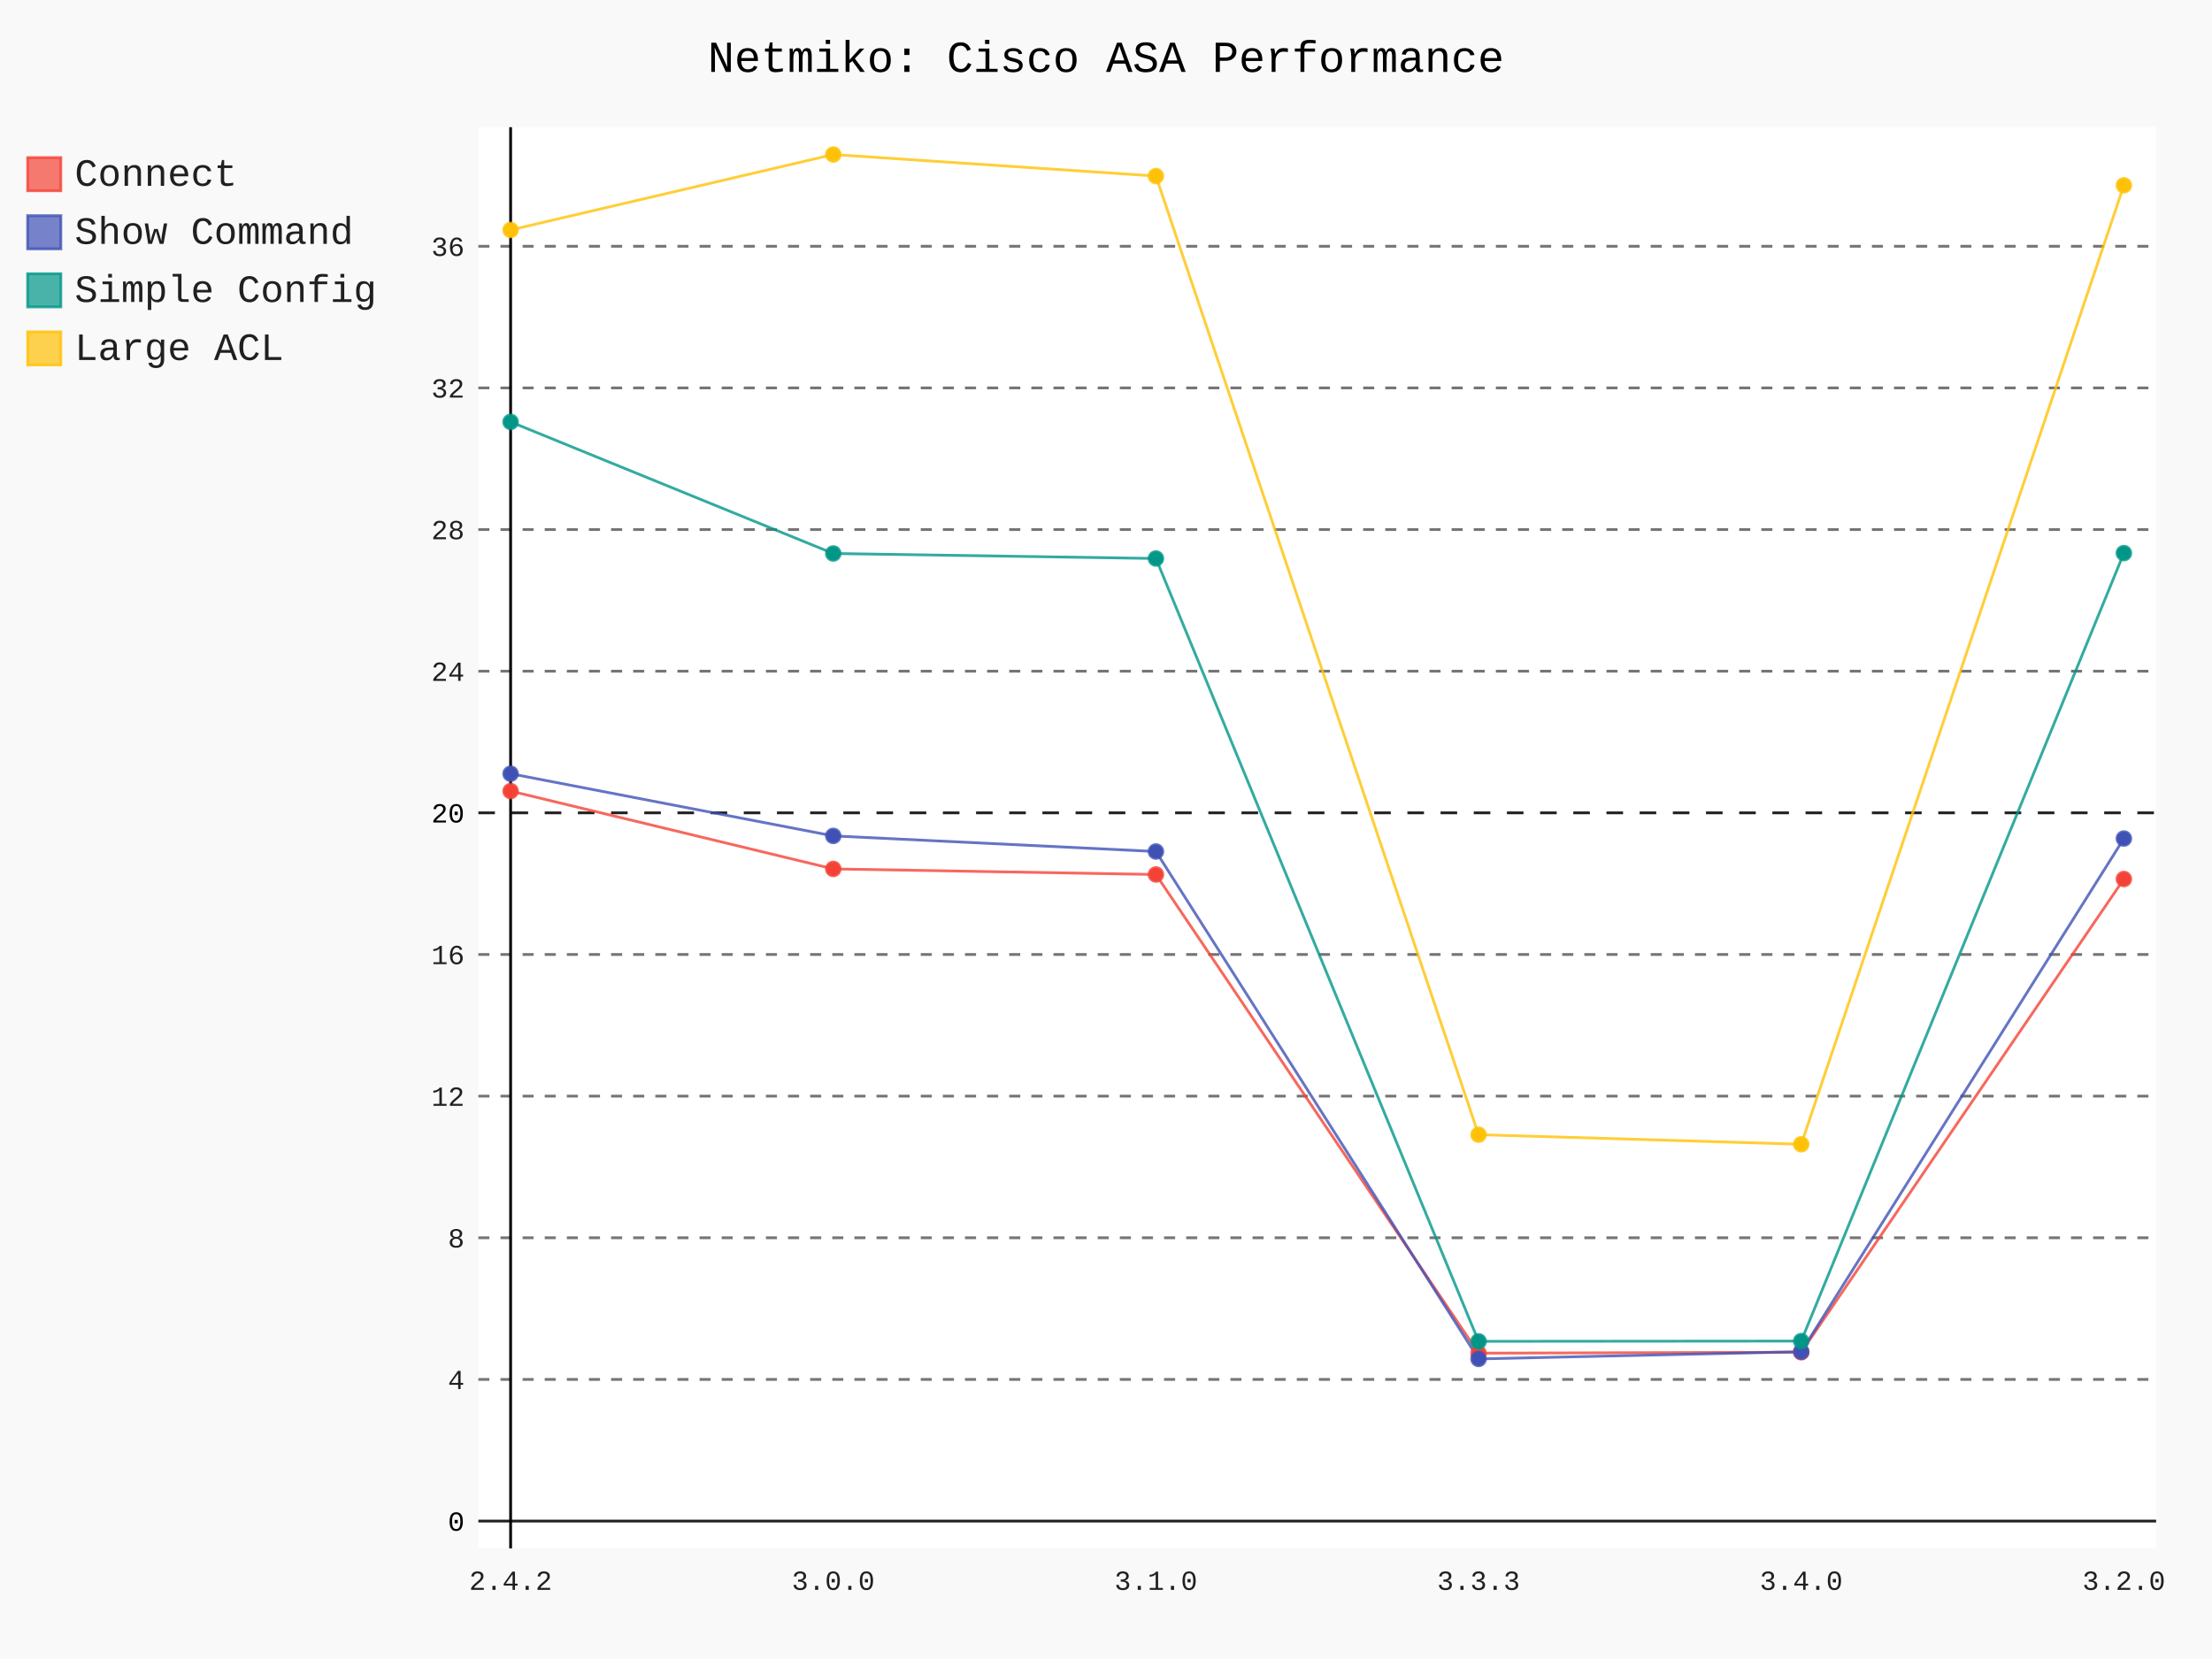
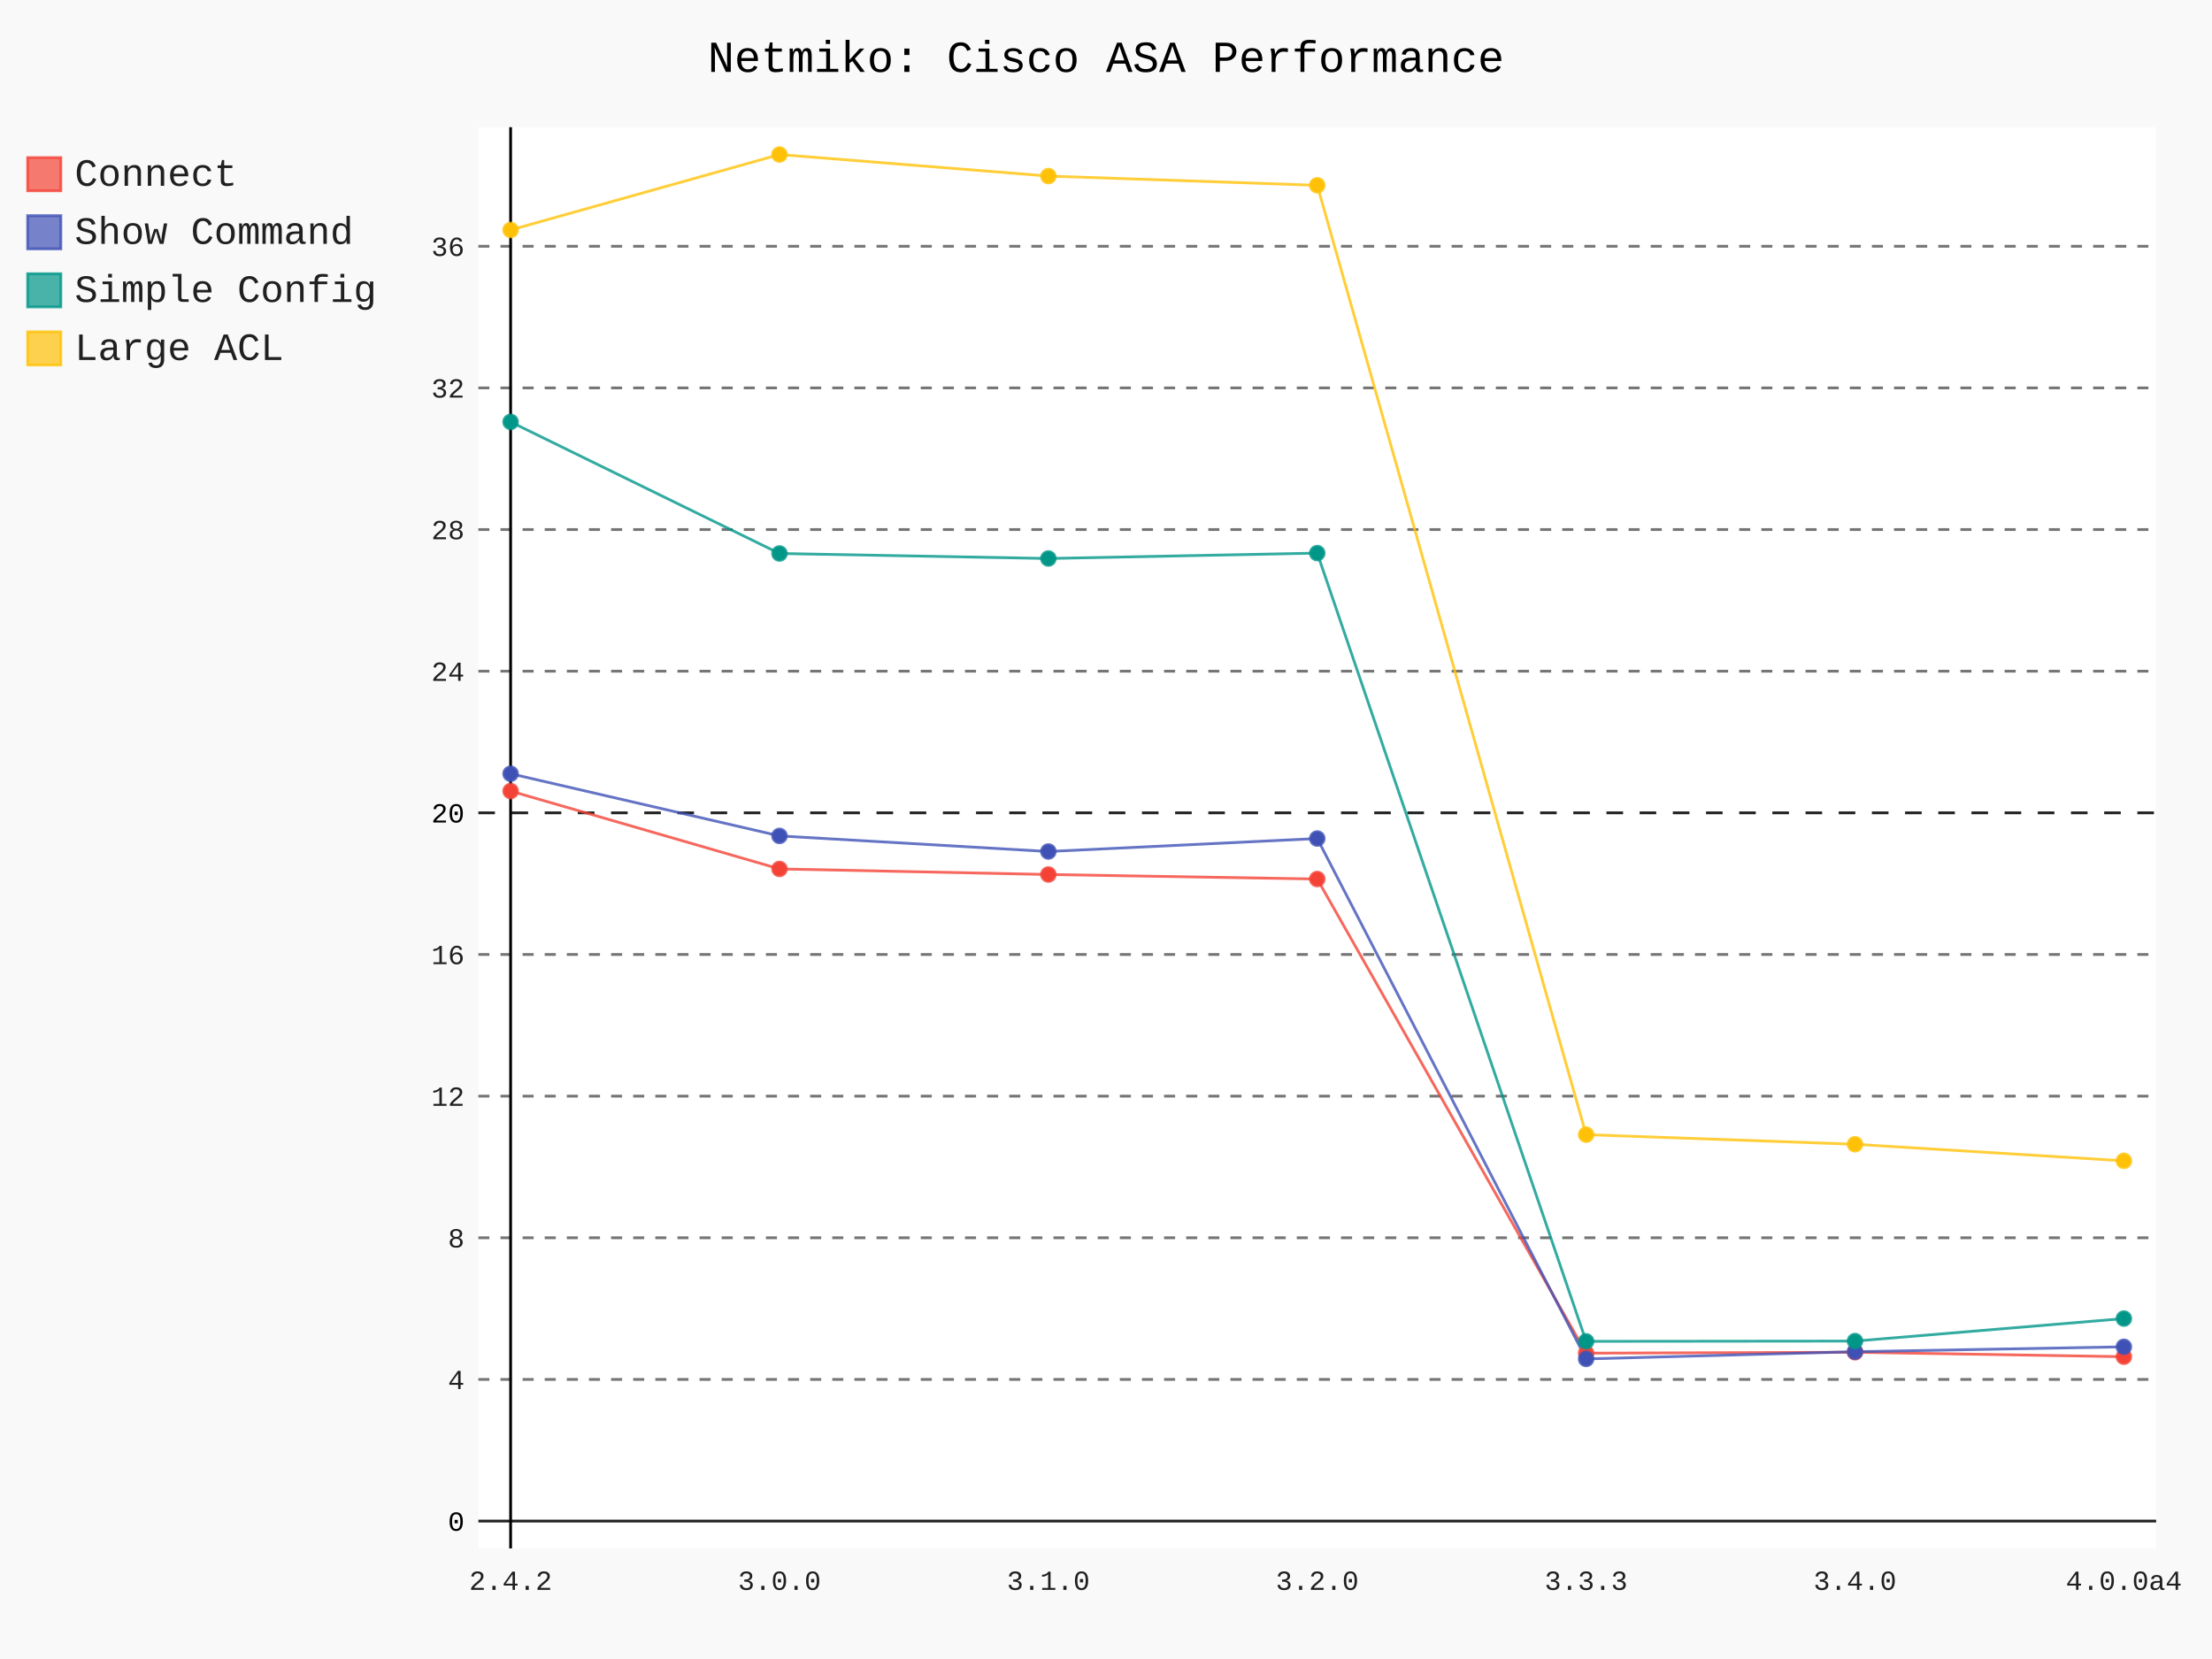
- <svg xmlns="http://www.w3.org/2000/svg" class="pygal-chart" id="chart-82c02ff4-14b1-4b01-a871-0835dcb915a3" viewBox="0 0 800 600">
+ <svg xmlns="http://www.w3.org/2000/svg" class="pygal-chart" id="chart-b8516dac-fe97-4b14-854f-acdc54aebae3" viewBox="0 0 800 600">
  <defs>
-     <style type="text/css">#chart-82c02ff4-14b1-4b01-a871-0835dcb915a3{-webkit-user-select:none;-webkit-font-smoothing:antialiased;font-family:Consolas,"Liberation Mono",Menlo,Courier,monospace}#chart-82c02ff4-14b1-4b01-a871-0835dcb915a3 .title{font-family:Consolas,"Liberation Mono",Menlo,Courier,monospace;font-size:16px}#chart-82c02ff4-14b1-4b01-a871-0835dcb915a3 .legends .legend text{font-family:Consolas,"Liberation Mono",Menlo,Courier,monospace;font-size:14px}#chart-82c02ff4-14b1-4b01-a871-0835dcb915a3 .axis text{font-family:Consolas,"Liberation Mono",Menlo,Courier,monospace;font-size:10px}#chart-82c02ff4-14b1-4b01-a871-0835dcb915a3 .axis text.major{font-family:Consolas,"Liberation Mono",Menlo,Courier,monospace;font-size:10px}#chart-82c02ff4-14b1-4b01-a871-0835dcb915a3 .text-overlay text.value{font-family:Consolas,"Liberation Mono",Menlo,Courier,monospace;font-size:16px}#chart-82c02ff4-14b1-4b01-a871-0835dcb915a3 .text-overlay text.label{font-family:Consolas,"Liberation Mono",Menlo,Courier,monospace;font-size:10px}#chart-82c02ff4-14b1-4b01-a871-0835dcb915a3 .tooltip{font-family:Consolas,"Liberation Mono",Menlo,Courier,monospace;font-size:14px}#chart-82c02ff4-14b1-4b01-a871-0835dcb915a3 text.no_data{font-family:Consolas,"Liberation Mono",Menlo,Courier,monospace;font-size:64px}
- #chart-82c02ff4-14b1-4b01-a871-0835dcb915a3{background-color:rgba(249,249,249,1)}#chart-82c02ff4-14b1-4b01-a871-0835dcb915a3 path,#chart-82c02ff4-14b1-4b01-a871-0835dcb915a3 line,#chart-82c02ff4-14b1-4b01-a871-0835dcb915a3 rect,#chart-82c02ff4-14b1-4b01-a871-0835dcb915a3 circle{-webkit-transition:150ms;-moz-transition:150ms;transition:150ms}#chart-82c02ff4-14b1-4b01-a871-0835dcb915a3 .graph &gt; .background{fill:rgba(249,249,249,1)}#chart-82c02ff4-14b1-4b01-a871-0835dcb915a3 .plot &gt; .background{fill:rgba(255,255,255,1)}#chart-82c02ff4-14b1-4b01-a871-0835dcb915a3 .graph{fill:rgba(0,0,0,.87)}#chart-82c02ff4-14b1-4b01-a871-0835dcb915a3 text.no_data{fill:rgba(0,0,0,1)}#chart-82c02ff4-14b1-4b01-a871-0835dcb915a3 .title{fill:rgba(0,0,0,1)}#chart-82c02ff4-14b1-4b01-a871-0835dcb915a3 .legends .legend text{fill:rgba(0,0,0,.87)}#chart-82c02ff4-14b1-4b01-a871-0835dcb915a3 .legends .legend:hover text{fill:rgba(0,0,0,1)}#chart-82c02ff4-14b1-4b01-a871-0835dcb915a3 .axis .line{stroke:rgba(0,0,0,1)}#chart-82c02ff4-14b1-4b01-a871-0835dcb915a3 .axis .guide.line{stroke:rgba(0,0,0,.54)}#chart-82c02ff4-14b1-4b01-a871-0835dcb915a3 .axis .major.line{stroke:rgba(0,0,0,.87)}#chart-82c02ff4-14b1-4b01-a871-0835dcb915a3 .axis text.major{fill:rgba(0,0,0,1)}#chart-82c02ff4-14b1-4b01-a871-0835dcb915a3 .axis.y .guides:hover .guide.line,#chart-82c02ff4-14b1-4b01-a871-0835dcb915a3 .line-graph .axis.x .guides:hover .guide.line,#chart-82c02ff4-14b1-4b01-a871-0835dcb915a3 .stackedline-graph .axis.x .guides:hover .guide.line,#chart-82c02ff4-14b1-4b01-a871-0835dcb915a3 .xy-graph .axis.x .guides:hover .guide.line{stroke:rgba(0,0,0,1)}#chart-82c02ff4-14b1-4b01-a871-0835dcb915a3 .axis .guides:hover text{fill:rgba(0,0,0,1)}#chart-82c02ff4-14b1-4b01-a871-0835dcb915a3 .reactive{fill-opacity:.7;stroke-opacity:.8}#chart-82c02ff4-14b1-4b01-a871-0835dcb915a3 .ci{stroke:rgba(0,0,0,.87)}#chart-82c02ff4-14b1-4b01-a871-0835dcb915a3 .reactive.active,#chart-82c02ff4-14b1-4b01-a871-0835dcb915a3 .active .reactive{fill-opacity:.8;stroke-opacity:.9;stroke-width:4}#chart-82c02ff4-14b1-4b01-a871-0835dcb915a3 .ci .reactive.active{stroke-width:1.5}#chart-82c02ff4-14b1-4b01-a871-0835dcb915a3 .series text{fill:rgba(0,0,0,1)}#chart-82c02ff4-14b1-4b01-a871-0835dcb915a3 .tooltip rect{fill:rgba(255,255,255,1);stroke:rgba(0,0,0,1);-webkit-transition:opacity 150ms;-moz-transition:opacity 150ms;transition:opacity 150ms}#chart-82c02ff4-14b1-4b01-a871-0835dcb915a3 .tooltip .label{fill:rgba(0,0,0,.87)}#chart-82c02ff4-14b1-4b01-a871-0835dcb915a3 .tooltip .label{fill:rgba(0,0,0,.87)}#chart-82c02ff4-14b1-4b01-a871-0835dcb915a3 .tooltip .legend{font-size:.8em;fill:rgba(0,0,0,.54)}#chart-82c02ff4-14b1-4b01-a871-0835dcb915a3 .tooltip .x_label{font-size:.6em;fill:rgba(0,0,0,1)}#chart-82c02ff4-14b1-4b01-a871-0835dcb915a3 .tooltip .xlink{font-size:.5em;text-decoration:underline}#chart-82c02ff4-14b1-4b01-a871-0835dcb915a3 .tooltip .value{font-size:1.5em}#chart-82c02ff4-14b1-4b01-a871-0835dcb915a3 .bound{font-size:.5em}#chart-82c02ff4-14b1-4b01-a871-0835dcb915a3 .max-value{font-size:.75em;fill:rgba(0,0,0,.54)}#chart-82c02ff4-14b1-4b01-a871-0835dcb915a3 .map-element{fill:rgba(255,255,255,1);stroke:rgba(0,0,0,.54) !important}#chart-82c02ff4-14b1-4b01-a871-0835dcb915a3 .map-element .reactive{fill-opacity:inherit;stroke-opacity:inherit}#chart-82c02ff4-14b1-4b01-a871-0835dcb915a3 .color-0,#chart-82c02ff4-14b1-4b01-a871-0835dcb915a3 .color-0 a:visited{stroke:#F44336;fill:#F44336}#chart-82c02ff4-14b1-4b01-a871-0835dcb915a3 .color-1,#chart-82c02ff4-14b1-4b01-a871-0835dcb915a3 .color-1 a:visited{stroke:#3F51B5;fill:#3F51B5}#chart-82c02ff4-14b1-4b01-a871-0835dcb915a3 .color-2,#chart-82c02ff4-14b1-4b01-a871-0835dcb915a3 .color-2 a:visited{stroke:#009688;fill:#009688}#chart-82c02ff4-14b1-4b01-a871-0835dcb915a3 .color-3,#chart-82c02ff4-14b1-4b01-a871-0835dcb915a3 .color-3 a:visited{stroke:#FFC107;fill:#FFC107}#chart-82c02ff4-14b1-4b01-a871-0835dcb915a3 .text-overlay .color-0 text{fill:black}#chart-82c02ff4-14b1-4b01-a871-0835dcb915a3 .text-overlay .color-1 text{fill:black}#chart-82c02ff4-14b1-4b01-a871-0835dcb915a3 .text-overlay .color-2 text{fill:black}#chart-82c02ff4-14b1-4b01-a871-0835dcb915a3 .text-overlay .color-3 text{fill:black}
- #chart-82c02ff4-14b1-4b01-a871-0835dcb915a3 text.no_data{text-anchor:middle}#chart-82c02ff4-14b1-4b01-a871-0835dcb915a3 .guide.line{fill:none}#chart-82c02ff4-14b1-4b01-a871-0835dcb915a3 .centered{text-anchor:middle}#chart-82c02ff4-14b1-4b01-a871-0835dcb915a3 .title{text-anchor:middle}#chart-82c02ff4-14b1-4b01-a871-0835dcb915a3 .legends .legend text{fill-opacity:1}#chart-82c02ff4-14b1-4b01-a871-0835dcb915a3 .axis.x text{text-anchor:middle}#chart-82c02ff4-14b1-4b01-a871-0835dcb915a3 .axis.x:not(.web) text[transform]{text-anchor:start}#chart-82c02ff4-14b1-4b01-a871-0835dcb915a3 .axis.x:not(.web) text[transform].backwards{text-anchor:end}#chart-82c02ff4-14b1-4b01-a871-0835dcb915a3 .axis.y text{text-anchor:end}#chart-82c02ff4-14b1-4b01-a871-0835dcb915a3 .axis.y text[transform].backwards{text-anchor:start}#chart-82c02ff4-14b1-4b01-a871-0835dcb915a3 .axis.y2 text{text-anchor:start}#chart-82c02ff4-14b1-4b01-a871-0835dcb915a3 .axis.y2 text[transform].backwards{text-anchor:end}#chart-82c02ff4-14b1-4b01-a871-0835dcb915a3 .axis .guide.line{stroke-dasharray:4,4}#chart-82c02ff4-14b1-4b01-a871-0835dcb915a3 .axis .major.guide.line{stroke-dasharray:6,6}#chart-82c02ff4-14b1-4b01-a871-0835dcb915a3 .horizontal .axis.y .guide.line,#chart-82c02ff4-14b1-4b01-a871-0835dcb915a3 .horizontal .axis.y2 .guide.line,#chart-82c02ff4-14b1-4b01-a871-0835dcb915a3 .vertical .axis.x .guide.line{opacity:0}#chart-82c02ff4-14b1-4b01-a871-0835dcb915a3 .horizontal .axis.always_show .guide.line,#chart-82c02ff4-14b1-4b01-a871-0835dcb915a3 .vertical .axis.always_show .guide.line{opacity:1 !important}#chart-82c02ff4-14b1-4b01-a871-0835dcb915a3 .axis.y .guides:hover .guide.line,#chart-82c02ff4-14b1-4b01-a871-0835dcb915a3 .axis.y2 .guides:hover .guide.line,#chart-82c02ff4-14b1-4b01-a871-0835dcb915a3 .axis.x .guides:hover .guide.line{opacity:1}#chart-82c02ff4-14b1-4b01-a871-0835dcb915a3 .axis .guides:hover text{opacity:1}#chart-82c02ff4-14b1-4b01-a871-0835dcb915a3 .nofill{fill:none}#chart-82c02ff4-14b1-4b01-a871-0835dcb915a3 .subtle-fill{fill-opacity:.2}#chart-82c02ff4-14b1-4b01-a871-0835dcb915a3 .dot{stroke-width:1px;fill-opacity:1}#chart-82c02ff4-14b1-4b01-a871-0835dcb915a3 .dot.active{stroke-width:5px}#chart-82c02ff4-14b1-4b01-a871-0835dcb915a3 .dot.negative{fill:transparent}#chart-82c02ff4-14b1-4b01-a871-0835dcb915a3 text,#chart-82c02ff4-14b1-4b01-a871-0835dcb915a3 tspan{stroke:none !important}#chart-82c02ff4-14b1-4b01-a871-0835dcb915a3 .series text.active{opacity:1}#chart-82c02ff4-14b1-4b01-a871-0835dcb915a3 .tooltip rect{fill-opacity:.95;stroke-width:.5}#chart-82c02ff4-14b1-4b01-a871-0835dcb915a3 .tooltip text{fill-opacity:1}#chart-82c02ff4-14b1-4b01-a871-0835dcb915a3 .showable{visibility:hidden}#chart-82c02ff4-14b1-4b01-a871-0835dcb915a3 .showable.shown{visibility:visible}#chart-82c02ff4-14b1-4b01-a871-0835dcb915a3 .gauge-background{fill:rgba(229,229,229,1);stroke:none}#chart-82c02ff4-14b1-4b01-a871-0835dcb915a3 .bg-lines{stroke:rgba(249,249,249,1);stroke-width:2px}</style>
+     <style type="text/css">#chart-b8516dac-fe97-4b14-854f-acdc54aebae3{-webkit-user-select:none;-webkit-font-smoothing:antialiased;font-family:Consolas,"Liberation Mono",Menlo,Courier,monospace}#chart-b8516dac-fe97-4b14-854f-acdc54aebae3 .title{font-family:Consolas,"Liberation Mono",Menlo,Courier,monospace;font-size:16px}#chart-b8516dac-fe97-4b14-854f-acdc54aebae3 .legends .legend text{font-family:Consolas,"Liberation Mono",Menlo,Courier,monospace;font-size:14px}#chart-b8516dac-fe97-4b14-854f-acdc54aebae3 .axis text{font-family:Consolas,"Liberation Mono",Menlo,Courier,monospace;font-size:10px}#chart-b8516dac-fe97-4b14-854f-acdc54aebae3 .axis text.major{font-family:Consolas,"Liberation Mono",Menlo,Courier,monospace;font-size:10px}#chart-b8516dac-fe97-4b14-854f-acdc54aebae3 .text-overlay text.value{font-family:Consolas,"Liberation Mono",Menlo,Courier,monospace;font-size:16px}#chart-b8516dac-fe97-4b14-854f-acdc54aebae3 .text-overlay text.label{font-family:Consolas,"Liberation Mono",Menlo,Courier,monospace;font-size:10px}#chart-b8516dac-fe97-4b14-854f-acdc54aebae3 .tooltip{font-family:Consolas,"Liberation Mono",Menlo,Courier,monospace;font-size:14px}#chart-b8516dac-fe97-4b14-854f-acdc54aebae3 text.no_data{font-family:Consolas,"Liberation Mono",Menlo,Courier,monospace;font-size:64px}
+ #chart-b8516dac-fe97-4b14-854f-acdc54aebae3{background-color:rgba(249,249,249,1)}#chart-b8516dac-fe97-4b14-854f-acdc54aebae3 path,#chart-b8516dac-fe97-4b14-854f-acdc54aebae3 line,#chart-b8516dac-fe97-4b14-854f-acdc54aebae3 rect,#chart-b8516dac-fe97-4b14-854f-acdc54aebae3 circle{-webkit-transition:150ms;-moz-transition:150ms;transition:150ms}#chart-b8516dac-fe97-4b14-854f-acdc54aebae3 .graph &gt; .background{fill:rgba(249,249,249,1)}#chart-b8516dac-fe97-4b14-854f-acdc54aebae3 .plot &gt; .background{fill:rgba(255,255,255,1)}#chart-b8516dac-fe97-4b14-854f-acdc54aebae3 .graph{fill:rgba(0,0,0,.87)}#chart-b8516dac-fe97-4b14-854f-acdc54aebae3 text.no_data{fill:rgba(0,0,0,1)}#chart-b8516dac-fe97-4b14-854f-acdc54aebae3 .title{fill:rgba(0,0,0,1)}#chart-b8516dac-fe97-4b14-854f-acdc54aebae3 .legends .legend text{fill:rgba(0,0,0,.87)}#chart-b8516dac-fe97-4b14-854f-acdc54aebae3 .legends .legend:hover text{fill:rgba(0,0,0,1)}#chart-b8516dac-fe97-4b14-854f-acdc54aebae3 .axis .line{stroke:rgba(0,0,0,1)}#chart-b8516dac-fe97-4b14-854f-acdc54aebae3 .axis .guide.line{stroke:rgba(0,0,0,.54)}#chart-b8516dac-fe97-4b14-854f-acdc54aebae3 .axis .major.line{stroke:rgba(0,0,0,.87)}#chart-b8516dac-fe97-4b14-854f-acdc54aebae3 .axis text.major{fill:rgba(0,0,0,1)}#chart-b8516dac-fe97-4b14-854f-acdc54aebae3 .axis.y .guides:hover .guide.line,#chart-b8516dac-fe97-4b14-854f-acdc54aebae3 .line-graph .axis.x .guides:hover .guide.line,#chart-b8516dac-fe97-4b14-854f-acdc54aebae3 .stackedline-graph .axis.x .guides:hover .guide.line,#chart-b8516dac-fe97-4b14-854f-acdc54aebae3 .xy-graph .axis.x .guides:hover .guide.line{stroke:rgba(0,0,0,1)}#chart-b8516dac-fe97-4b14-854f-acdc54aebae3 .axis .guides:hover text{fill:rgba(0,0,0,1)}#chart-b8516dac-fe97-4b14-854f-acdc54aebae3 .reactive{fill-opacity:.7;stroke-opacity:.8}#chart-b8516dac-fe97-4b14-854f-acdc54aebae3 .ci{stroke:rgba(0,0,0,.87)}#chart-b8516dac-fe97-4b14-854f-acdc54aebae3 .reactive.active,#chart-b8516dac-fe97-4b14-854f-acdc54aebae3 .active .reactive{fill-opacity:.8;stroke-opacity:.9;stroke-width:4}#chart-b8516dac-fe97-4b14-854f-acdc54aebae3 .ci .reactive.active{stroke-width:1.5}#chart-b8516dac-fe97-4b14-854f-acdc54aebae3 .series text{fill:rgba(0,0,0,1)}#chart-b8516dac-fe97-4b14-854f-acdc54aebae3 .tooltip rect{fill:rgba(255,255,255,1);stroke:rgba(0,0,0,1);-webkit-transition:opacity 150ms;-moz-transition:opacity 150ms;transition:opacity 150ms}#chart-b8516dac-fe97-4b14-854f-acdc54aebae3 .tooltip .label{fill:rgba(0,0,0,.87)}#chart-b8516dac-fe97-4b14-854f-acdc54aebae3 .tooltip .label{fill:rgba(0,0,0,.87)}#chart-b8516dac-fe97-4b14-854f-acdc54aebae3 .tooltip .legend{font-size:.8em;fill:rgba(0,0,0,.54)}#chart-b8516dac-fe97-4b14-854f-acdc54aebae3 .tooltip .x_label{font-size:.6em;fill:rgba(0,0,0,1)}#chart-b8516dac-fe97-4b14-854f-acdc54aebae3 .tooltip .xlink{font-size:.5em;text-decoration:underline}#chart-b8516dac-fe97-4b14-854f-acdc54aebae3 .tooltip .value{font-size:1.5em}#chart-b8516dac-fe97-4b14-854f-acdc54aebae3 .bound{font-size:.5em}#chart-b8516dac-fe97-4b14-854f-acdc54aebae3 .max-value{font-size:.75em;fill:rgba(0,0,0,.54)}#chart-b8516dac-fe97-4b14-854f-acdc54aebae3 .map-element{fill:rgba(255,255,255,1);stroke:rgba(0,0,0,.54) !important}#chart-b8516dac-fe97-4b14-854f-acdc54aebae3 .map-element .reactive{fill-opacity:inherit;stroke-opacity:inherit}#chart-b8516dac-fe97-4b14-854f-acdc54aebae3 .color-0,#chart-b8516dac-fe97-4b14-854f-acdc54aebae3 .color-0 a:visited{stroke:#F44336;fill:#F44336}#chart-b8516dac-fe97-4b14-854f-acdc54aebae3 .color-1,#chart-b8516dac-fe97-4b14-854f-acdc54aebae3 .color-1 a:visited{stroke:#3F51B5;fill:#3F51B5}#chart-b8516dac-fe97-4b14-854f-acdc54aebae3 .color-2,#chart-b8516dac-fe97-4b14-854f-acdc54aebae3 .color-2 a:visited{stroke:#009688;fill:#009688}#chart-b8516dac-fe97-4b14-854f-acdc54aebae3 .color-3,#chart-b8516dac-fe97-4b14-854f-acdc54aebae3 .color-3 a:visited{stroke:#FFC107;fill:#FFC107}#chart-b8516dac-fe97-4b14-854f-acdc54aebae3 .text-overlay .color-0 text{fill:black}#chart-b8516dac-fe97-4b14-854f-acdc54aebae3 .text-overlay .color-1 text{fill:black}#chart-b8516dac-fe97-4b14-854f-acdc54aebae3 .text-overlay .color-2 text{fill:black}#chart-b8516dac-fe97-4b14-854f-acdc54aebae3 .text-overlay .color-3 text{fill:black}
+ #chart-b8516dac-fe97-4b14-854f-acdc54aebae3 text.no_data{text-anchor:middle}#chart-b8516dac-fe97-4b14-854f-acdc54aebae3 .guide.line{fill:none}#chart-b8516dac-fe97-4b14-854f-acdc54aebae3 .centered{text-anchor:middle}#chart-b8516dac-fe97-4b14-854f-acdc54aebae3 .title{text-anchor:middle}#chart-b8516dac-fe97-4b14-854f-acdc54aebae3 .legends .legend text{fill-opacity:1}#chart-b8516dac-fe97-4b14-854f-acdc54aebae3 .axis.x text{text-anchor:middle}#chart-b8516dac-fe97-4b14-854f-acdc54aebae3 .axis.x:not(.web) text[transform]{text-anchor:start}#chart-b8516dac-fe97-4b14-854f-acdc54aebae3 .axis.x:not(.web) text[transform].backwards{text-anchor:end}#chart-b8516dac-fe97-4b14-854f-acdc54aebae3 .axis.y text{text-anchor:end}#chart-b8516dac-fe97-4b14-854f-acdc54aebae3 .axis.y text[transform].backwards{text-anchor:start}#chart-b8516dac-fe97-4b14-854f-acdc54aebae3 .axis.y2 text{text-anchor:start}#chart-b8516dac-fe97-4b14-854f-acdc54aebae3 .axis.y2 text[transform].backwards{text-anchor:end}#chart-b8516dac-fe97-4b14-854f-acdc54aebae3 .axis .guide.line{stroke-dasharray:4,4}#chart-b8516dac-fe97-4b14-854f-acdc54aebae3 .axis .major.guide.line{stroke-dasharray:6,6}#chart-b8516dac-fe97-4b14-854f-acdc54aebae3 .horizontal .axis.y .guide.line,#chart-b8516dac-fe97-4b14-854f-acdc54aebae3 .horizontal .axis.y2 .guide.line,#chart-b8516dac-fe97-4b14-854f-acdc54aebae3 .vertical .axis.x .guide.line{opacity:0}#chart-b8516dac-fe97-4b14-854f-acdc54aebae3 .horizontal .axis.always_show .guide.line,#chart-b8516dac-fe97-4b14-854f-acdc54aebae3 .vertical .axis.always_show .guide.line{opacity:1 !important}#chart-b8516dac-fe97-4b14-854f-acdc54aebae3 .axis.y .guides:hover .guide.line,#chart-b8516dac-fe97-4b14-854f-acdc54aebae3 .axis.y2 .guides:hover .guide.line,#chart-b8516dac-fe97-4b14-854f-acdc54aebae3 .axis.x .guides:hover .guide.line{opacity:1}#chart-b8516dac-fe97-4b14-854f-acdc54aebae3 .axis .guides:hover text{opacity:1}#chart-b8516dac-fe97-4b14-854f-acdc54aebae3 .nofill{fill:none}#chart-b8516dac-fe97-4b14-854f-acdc54aebae3 .subtle-fill{fill-opacity:.2}#chart-b8516dac-fe97-4b14-854f-acdc54aebae3 .dot{stroke-width:1px;fill-opacity:1}#chart-b8516dac-fe97-4b14-854f-acdc54aebae3 .dot.active{stroke-width:5px}#chart-b8516dac-fe97-4b14-854f-acdc54aebae3 .dot.negative{fill:transparent}#chart-b8516dac-fe97-4b14-854f-acdc54aebae3 text,#chart-b8516dac-fe97-4b14-854f-acdc54aebae3 tspan{stroke:none !important}#chart-b8516dac-fe97-4b14-854f-acdc54aebae3 .series text.active{opacity:1}#chart-b8516dac-fe97-4b14-854f-acdc54aebae3 .tooltip rect{fill-opacity:.95;stroke-width:.5}#chart-b8516dac-fe97-4b14-854f-acdc54aebae3 .tooltip text{fill-opacity:1}#chart-b8516dac-fe97-4b14-854f-acdc54aebae3 .showable{visibility:hidden}#chart-b8516dac-fe97-4b14-854f-acdc54aebae3 .showable.shown{visibility:visible}#chart-b8516dac-fe97-4b14-854f-acdc54aebae3 .gauge-background{fill:rgba(229,229,229,1);stroke:none}#chart-b8516dac-fe97-4b14-854f-acdc54aebae3 .bg-lines{stroke:rgba(249,249,249,1);stroke-width:2px}</style>
  </defs>
  <g class="graph line-graph vertical">
    <rect class="background" height="600" width="800" x="0" y="0" />
    <g class="plot" transform="translate(173, 46)">
      <rect class="background" height="514" width="606.8" x="0" y="0" />
      <g class="axis y always_show">
        <g class="guides">
          <path class="axis major line" d="M0 504.115 h606.8" />
          <text class="major" x="-5" y="507.615">0</text>
        </g>
        <g class="guides">
          <path class="guide line" d="M0 452.887 h606.8" />
          <text class="" x="-5" y="456.387">4</text>
        </g>
        <g class="guides">
          <path class="guide line" d="M0 401.659 h606.8" />
          <text class="" x="-5" y="405.159">8</text>
        </g>
        <g class="guides">
          <path class="guide line" d="M0 350.431 h606.8" />
          <text class="" x="-5" y="353.931">12</text>
        </g>
        <g class="guides">
          <path class="guide line" d="M0 299.204 h606.8" />
          <text class="" x="-5" y="302.704">16</text>
        </g>
        <g class="guides">
          <path class="major guide line" d="M0 247.976 h606.8" />
          <text class="major" x="-5" y="251.476">20</text>
        </g>
        <g class="guides">
          <path class="guide line" d="M0 196.748 h606.8" />
          <text class="" x="-5" y="200.248">24</text>
        </g>
        <g class="guides">
          <path class="guide line" d="M0 145.52 h606.8" />
          <text class="" x="-5" y="149.02">28</text>
        </g>
        <g class="guides">
          <path class="guide line" d="M0 94.292 h606.8" />
          <text class="" x="-5" y="97.792">32</text>
        </g>
        <g class="guides">
          <path class="guide line" d="M0 43.064 h606.8" />
          <text class="" x="-5" y="46.564">36</text>
        </g>
      </g>
      <g class="axis x">
        <g class="guides">
          <path class="line" d="M11.669 0 v514" />
          <text class="" x="11.669" y="529.0">2.4.2</text>
        </g>
        <g class="guides">
-           <path class="guide line" d="M128.362 0 v514" />
-           <text class="" x="128.362" y="529.0">3.0.0</text>
-         </g>
-         <g class="guides">
-           <path class="guide line" d="M245.054 0 v514" />
-           <text class="" x="245.054" y="529.0">3.1.0</text>
-         </g>
-         <g class="guides">
-           <path class="guide line" d="M361.746 0 v514" />
-           <text class="" x="361.746" y="529.0">3.3.3</text>
-         </g>
-         <g class="guides">
-           <path class="guide line" d="M478.438 0 v514" />
-           <text class="" x="478.438" y="529.0">3.4.0</text>
+           <path class="guide line" d="M108.913 0 v514" />
+           <text class="" x="108.913" y="529.0">3.0.0</text>
+         </g>
+         <g class="guides">
+           <path class="guide line" d="M206.156 0 v514" />
+           <text class="" x="206.156" y="529.0">3.1.0</text>
+         </g>
+         <g class="guides">
+           <path class="guide line" d="M303.4 0 v514" />
+           <text class="" x="303.4" y="529.0">3.2.0</text>
+         </g>
+         <g class="guides">
+           <path class="guide line" d="M400.644 0 v514" />
+           <text class="" x="400.644" y="529.0">3.3.3</text>
+         </g>
+         <g class="guides">
+           <path class="guide line" d="M497.887 0 v514" />
+           <text class="" x="497.887" y="529.0">3.4.0</text>
        </g>
        <g class="guides">
          <path class="guide line" d="M595.131 0 v514" />
-           <text class="" x="595.131" y="529.0">3.2.0</text>
+           <text class="" x="595.131" y="529.0">4.0.0a4</text>
        </g>
      </g>
      <g class="series serie-0 color-0">
-         <path class="line reactive nofill" d="M11.669 240.099 L128.362 268.258 245.054 270.277 361.746 443.395 478.438 443.058 595.131 271.909" />
+         <path class="line reactive nofill" d="M11.669 240.099 L108.913 268.258 206.156 270.277 303.4 271.909 400.644 443.395 497.887 443.058 595.131 444.675" />
      </g>
      <g class="series serie-1 color-1">
-         <path class="line reactive nofill" d="M11.669 233.824 L128.362 256.315 245.054 261.959 361.746 445.468 478.438 442.857 595.131 257.269" />
+         <path class="line reactive nofill" d="M11.669 233.824 L108.913 256.315 206.156 261.959 303.4 257.269 400.644 445.468 497.887 442.857 595.131 441.094" />
      </g>
      <g class="series serie-2 color-2">
-         <path class="line reactive nofill" d="M11.669 106.584 L128.362 154.178 245.054 155.987 361.746 439.116 478.438 439.02 595.131 154.039" />
+         <path class="line reactive nofill" d="M11.669 106.584 L108.913 154.178 206.156 155.987 303.4 154.039 400.644 439.116 497.887 439.02 595.131 430.877" />
      </g>
      <g class="series serie-3 color-3">
-         <path class="line reactive nofill" d="M11.669 37.166 L128.362 9.885 245.054 17.676 361.746 364.368 478.438 367.838 595.131 21.02" />
+         <path class="line reactive nofill" d="M11.669 37.166 L108.913 9.885 206.156 17.676 303.4 21.02 400.644 364.368 497.887 367.838 595.131 373.836" />
      </g>
    </g>
    <g class="titles">
      <text class="title plot_title" x="400.0" y="26">Netmiko: Cisco ASA Performance</text>
    </g>
    <g class="plot overlay" transform="translate(173, 46)">
      <g class="series serie-0 color-0">
        <g class="dots">
          <circle class="dot reactive tooltip-trigger" cx="11.669" cy="240.099" r="2.5" />
        </g>
        <g class="dots">
-           <circle class="dot reactive tooltip-trigger" cx="128.362" cy="268.258" r="2.5" />
-         </g>
-         <g class="dots">
-           <circle class="dot reactive tooltip-trigger" cx="245.054" cy="270.277" r="2.5" />
-         </g>
-         <g class="dots">
-           <circle class="dot reactive tooltip-trigger" cx="361.746" cy="443.395" r="2.5" />
-         </g>
-         <g class="dots">
-           <circle class="dot reactive tooltip-trigger" cx="478.438" cy="443.058" r="2.5" />
-         </g>
-         <g class="dots">
-           <circle class="dot reactive tooltip-trigger" cx="595.131" cy="271.909" r="2.5" />
+           <circle class="dot reactive tooltip-trigger" cx="108.913" cy="268.258" r="2.5" />
+         </g>
+         <g class="dots">
+           <circle class="dot reactive tooltip-trigger" cx="206.156" cy="270.277" r="2.5" />
+         </g>
+         <g class="dots">
+           <circle class="dot reactive tooltip-trigger" cx="303.4" cy="271.909" r="2.5" />
+         </g>
+         <g class="dots">
+           <circle class="dot reactive tooltip-trigger" cx="400.644" cy="443.395" r="2.5" />
+         </g>
+         <g class="dots">
+           <circle class="dot reactive tooltip-trigger" cx="497.887" cy="443.058" r="2.5" />
+         </g>
+         <g class="dots">
+           <circle class="dot reactive tooltip-trigger" cx="595.131" cy="444.675" r="2.5" />
        </g>
      </g>
      <g class="series serie-1 color-1">
        <g class="dots">
          <circle class="dot reactive tooltip-trigger" cx="11.669" cy="233.824" r="2.5" />
        </g>
        <g class="dots">
-           <circle class="dot reactive tooltip-trigger" cx="128.362" cy="256.315" r="2.5" />
-         </g>
-         <g class="dots">
-           <circle class="dot reactive tooltip-trigger" cx="245.054" cy="261.959" r="2.5" />
-         </g>
-         <g class="dots">
-           <circle class="dot reactive tooltip-trigger" cx="361.746" cy="445.468" r="2.5" />
-         </g>
-         <g class="dots">
-           <circle class="dot reactive tooltip-trigger" cx="478.438" cy="442.857" r="2.5" />
-         </g>
-         <g class="dots">
-           <circle class="dot reactive tooltip-trigger" cx="595.131" cy="257.269" r="2.5" />
+           <circle class="dot reactive tooltip-trigger" cx="108.913" cy="256.315" r="2.5" />
+         </g>
+         <g class="dots">
+           <circle class="dot reactive tooltip-trigger" cx="206.156" cy="261.959" r="2.5" />
+         </g>
+         <g class="dots">
+           <circle class="dot reactive tooltip-trigger" cx="303.4" cy="257.269" r="2.5" />
+         </g>
+         <g class="dots">
+           <circle class="dot reactive tooltip-trigger" cx="400.644" cy="445.468" r="2.5" />
+         </g>
+         <g class="dots">
+           <circle class="dot reactive tooltip-trigger" cx="497.887" cy="442.857" r="2.5" />
+         </g>
+         <g class="dots">
+           <circle class="dot reactive tooltip-trigger" cx="595.131" cy="441.094" r="2.5" />
        </g>
      </g>
      <g class="series serie-2 color-2">
        <g class="dots">
          <circle class="dot reactive tooltip-trigger" cx="11.669" cy="106.584" r="2.5" />
        </g>
        <g class="dots">
-           <circle class="dot reactive tooltip-trigger" cx="128.362" cy="154.178" r="2.5" />
-         </g>
-         <g class="dots">
-           <circle class="dot reactive tooltip-trigger" cx="245.054" cy="155.987" r="2.5" />
-         </g>
-         <g class="dots">
-           <circle class="dot reactive tooltip-trigger" cx="361.746" cy="439.116" r="2.5" />
-         </g>
-         <g class="dots">
-           <circle class="dot reactive tooltip-trigger" cx="478.438" cy="439.02" r="2.5" />
-         </g>
-         <g class="dots">
-           <circle class="dot reactive tooltip-trigger" cx="595.131" cy="154.039" r="2.5" />
+           <circle class="dot reactive tooltip-trigger" cx="108.913" cy="154.178" r="2.5" />
+         </g>
+         <g class="dots">
+           <circle class="dot reactive tooltip-trigger" cx="206.156" cy="155.987" r="2.5" />
+         </g>
+         <g class="dots">
+           <circle class="dot reactive tooltip-trigger" cx="303.4" cy="154.039" r="2.5" />
+         </g>
+         <g class="dots">
+           <circle class="dot reactive tooltip-trigger" cx="400.644" cy="439.116" r="2.5" />
+         </g>
+         <g class="dots">
+           <circle class="dot reactive tooltip-trigger" cx="497.887" cy="439.02" r="2.5" />
+         </g>
+         <g class="dots">
+           <circle class="dot reactive tooltip-trigger" cx="595.131" cy="430.877" r="2.5" />
        </g>
      </g>
      <g class="series serie-3 color-3">
        <g class="dots">
          <circle class="dot reactive tooltip-trigger" cx="11.669" cy="37.166" r="2.5" />
        </g>
        <g class="dots">
-           <circle class="dot reactive tooltip-trigger" cx="128.362" cy="9.885" r="2.5" />
-         </g>
-         <g class="dots">
-           <circle class="dot reactive tooltip-trigger" cx="245.054" cy="17.676" r="2.5" />
-         </g>
-         <g class="dots">
-           <circle class="dot reactive tooltip-trigger" cx="361.746" cy="364.368" r="2.5" />
-         </g>
-         <g class="dots">
-           <circle class="dot reactive tooltip-trigger" cx="478.438" cy="367.838" r="2.5" />
-         </g>
-         <g class="dots">
-           <circle class="dot reactive tooltip-trigger" cx="595.131" cy="21.02" r="2.5" />
+           <circle class="dot reactive tooltip-trigger" cx="108.913" cy="9.885" r="2.5" />
+         </g>
+         <g class="dots">
+           <circle class="dot reactive tooltip-trigger" cx="206.156" cy="17.676" r="2.5" />
+         </g>
+         <g class="dots">
+           <circle class="dot reactive tooltip-trigger" cx="303.4" cy="21.02" r="2.5" />
+         </g>
+         <g class="dots">
+           <circle class="dot reactive tooltip-trigger" cx="400.644" cy="364.368" r="2.5" />
+         </g>
+         <g class="dots">
+           <circle class="dot reactive tooltip-trigger" cx="497.887" cy="367.838" r="2.5" />
+         </g>
+         <g class="dots">
+           <circle class="dot reactive tooltip-trigger" cx="595.131" cy="373.836" r="2.5" />
        </g>
      </g>
    </g>
    <g class="plot text-overlay" transform="translate(173, 46)">
      <g class="series serie-0 color-0" />
      <g class="series serie-1 color-1" />
      <g class="series serie-2 color-2" />
      <g class="series serie-3 color-3" />
    </g>
    <g class="plot tooltip-overlay" transform="translate(173, 46)">
      <g class="tooltip" style="opacity: 0" transform="translate(0 0)">
        <rect class="tooltip-box" height="0" rx="0" ry="0" width="0" />
        <g class="text" />
      </g>
    </g>
    <g class="legends" transform="translate(10, 56)">
      <g class="legend reactive activate-serie" id="activate-serie-0">
        <rect class="color-0 reactive" height="12" width="12" x="0.0" y="1.0" />
        <text x="17.0" y="11.2">Connect</text>
      </g>
      <g class="legend reactive activate-serie" id="activate-serie-1">
        <rect class="color-1 reactive" height="12" width="12" x="0.0" y="22.0" />
        <text x="17.0" y="32.2">Show Command</text>
      </g>
      <g class="legend reactive activate-serie" id="activate-serie-2">
        <rect class="color-2 reactive" height="12" width="12" x="0.0" y="43.0" />
        <text x="17.0" y="53.2">Simple Config</text>
      </g>
      <g class="legend reactive activate-serie" id="activate-serie-3">
        <rect class="color-3 reactive" height="12" width="12" x="0.0" y="64.0" />
        <text x="17.0" y="74.2">Large ACL</text>
      </g>
    </g>
    <g class="legends" transform="translate(790, 56)" />
  </g>
</svg>
